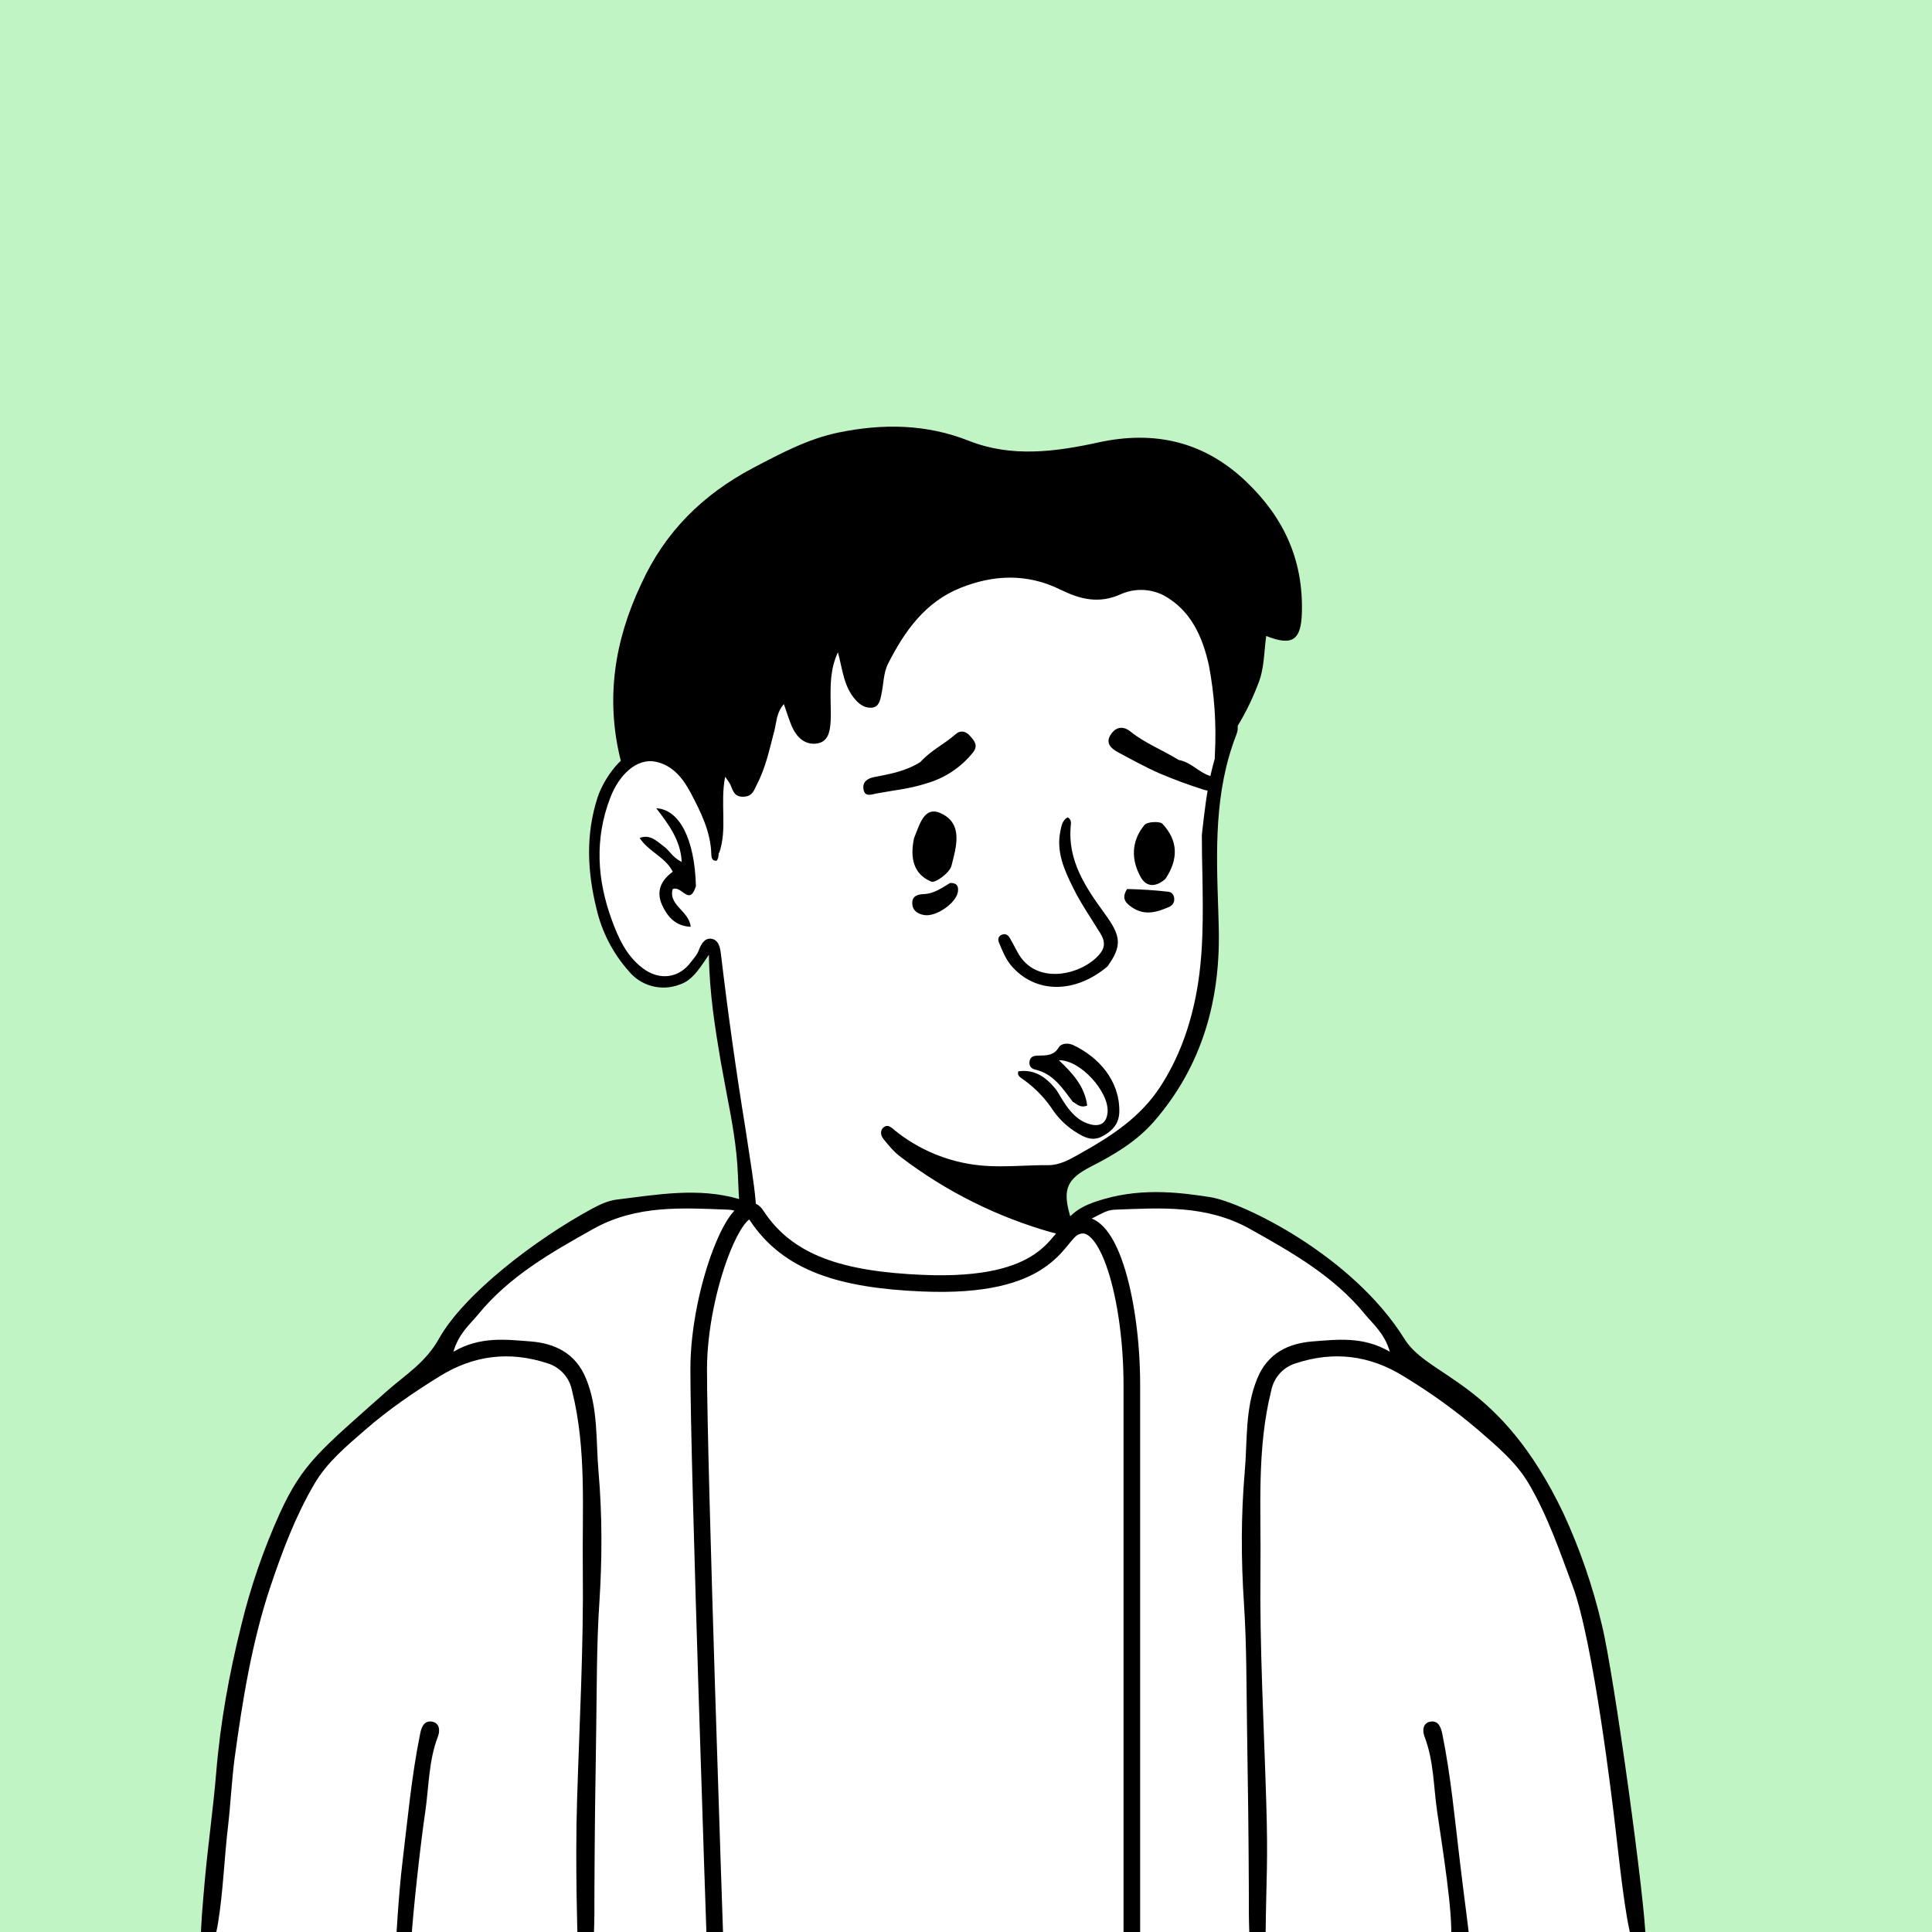
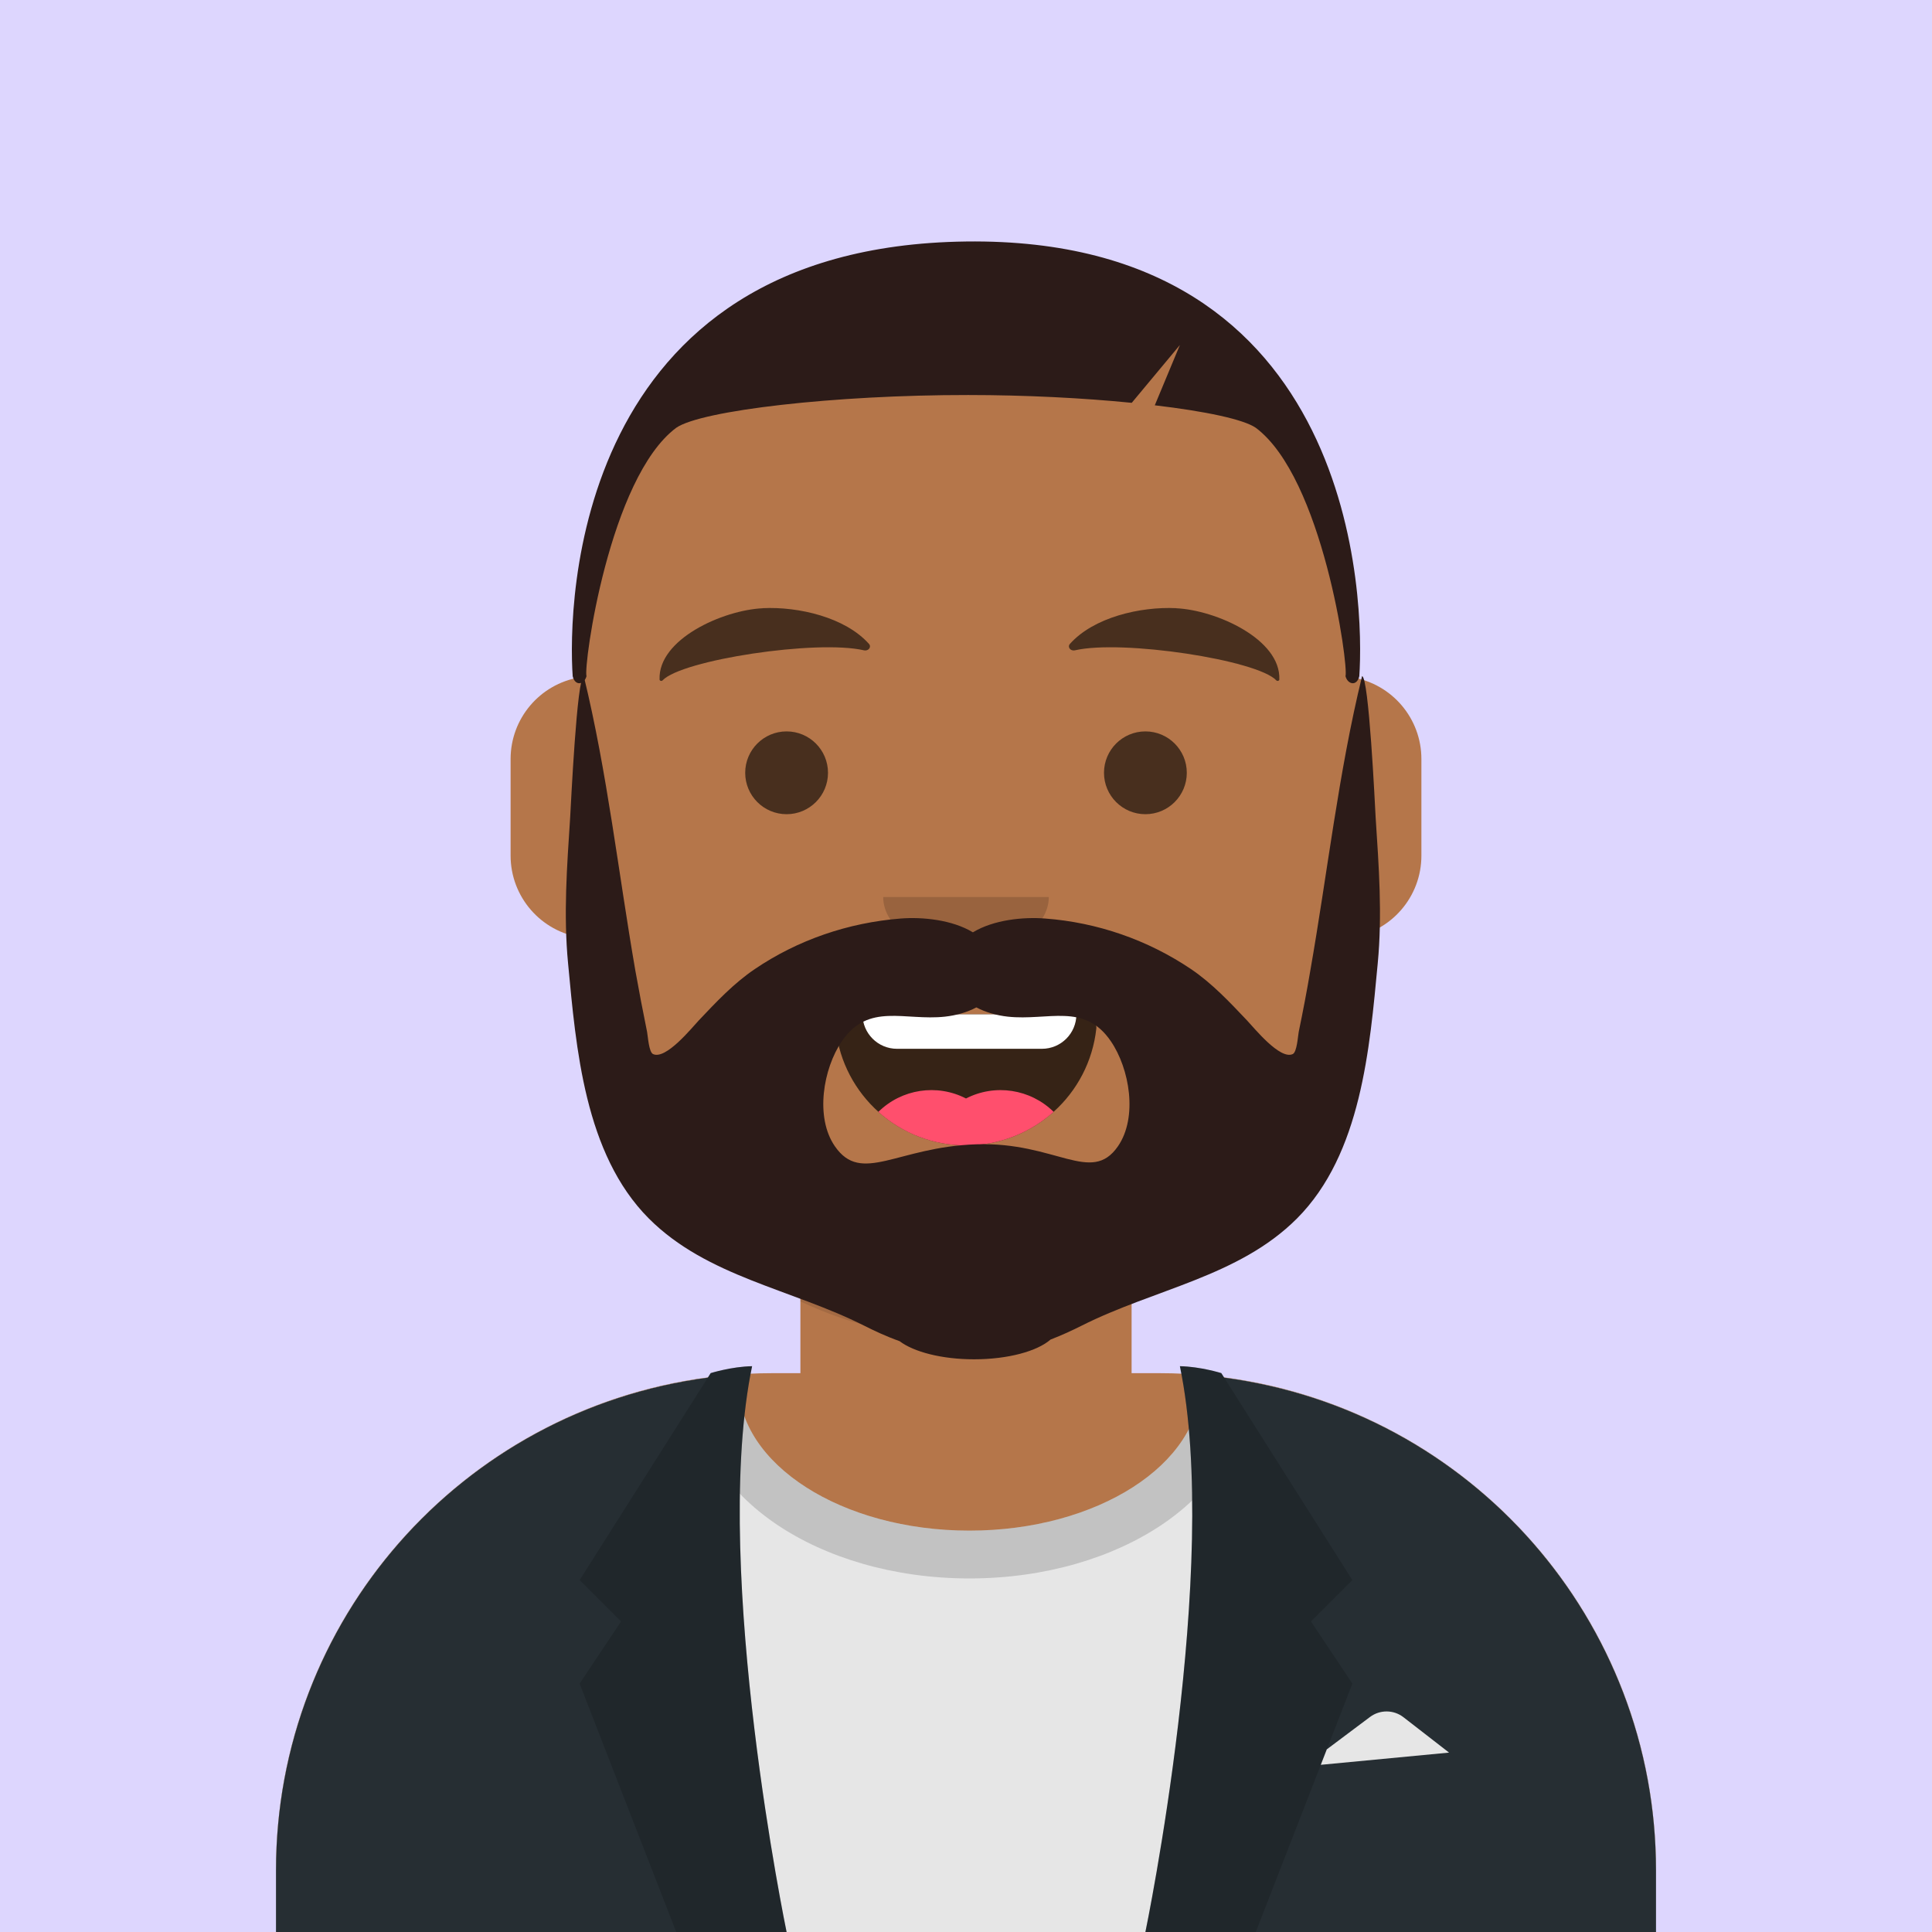
- <svg xmlns="http://www.w3.org/2000/svg" viewBox="0 0 1744 1744" fill="none" shape-rendering="auto">
+ <svg xmlns="http://www.w3.org/2000/svg" viewBox="0 0 280 280" fill="none" shape-rendering="auto">
  <mask id="viewboxMask">
-     <rect width="1744" height="1744" rx="0" ry="0" x="0" y="0" fill="#fff" />
+     <rect width="280" height="280" rx="0" ry="0" x="0" y="0" fill="#fff" />
  </mask>
  <g mask="url(#viewboxMask)">
-     <rect fill="#c1f4c5" width="1744" height="1744" x="0" y="0" />
-     <g transform="translate(531 487)">
-       <path d="M554 727.7c-99.2 297-363.8 388.6-503.7 19.8-19.3-50.7 31-69.5 66.2-91.9 24.1-15.3 36.8-28.5 35.3-42.2-7-64.4-36.9-243.8-36.9-243.8l-3-5.8s.7-1.6-2.2 1.2c-3 3-9.9 34.2-37 34.2-24.5 0-49.2-10.9-61-86.3C7.2 285.6 9.6 214 40 201c12.5-5.3 24-7.2 35.2-.8 11.3 6.4-13-22 112-126C268.4 6.4 396.7-3.5 448.5 8 500.3 19.5 552 44.8 574.9 98.5c27.8 65-25.9 114.3-14 262.5-2.2 53.6.8 171.2-146.6 210.6-28 7.5-19.3 48.4 22.7 58.4 67 21 117 72.3 117 97.9" fill="#fff" />
-       <path fill-rule="evenodd" clip-rule="evenodd" d="m554 266.2.1-1.4c4.1-36.4 8.2-71.7 27.1-103.4 6.5 4.4 5.7 10 3.7 15.2-19.9 51.2-18 104.4-16.2 157.6l.4 14c2.1 66.4-14.5 126.8-58.7 177.5-15.4 17.6-35.8 29.8-56.5 40.3-21.4 11-25.9 20.1-19.2 43.6l.8 2.6c1.4 3.9 2.8 7.9-1 11.8-4.5 4.6-9.5 3.3-14.8 1.8l-.6-.1a406.4 406.4 0 0 1-137-68.3c-6-4.4-10.8-10.3-15.5-16.1l-.3-.4c-2.5-3-3-7.8.5-10.4 3.3-2.5 5.8-.5 8.7 1.8l1 .9a145.5 145.5 0 0 0 76.3 31.7c13.4 1.4 26.6.9 40 .4 7.4-.3 14.8-.6 22.3-.5 10.2 0 18.7-4.7 26.7-9.2l2.8-1.6c27.8-15.5 54.3-32.8 72.2-60.7 16.1-25 25.9-52.2 31.6-80.9 7.2-36.1 6.6-72.7 6-109.8-.3-12-.5-24.2-.5-36.4ZM50.6 190.8c21.9-1.7 34 11.2 44.3 26.3a140.4 140.4 0 0 1 22.4 61.5c.5 3.7 1 7.6-1.2 11.3-4.5.6-4.9-3-5-5.6-.5-20.7-9.7-38.7-18.9-56.1-6.6-12.5-16.2-24.6-31.4-27.6-17.2-3.5-33 12-40.8 32.2-14.5 37.6-12 74.6 1.4 111 5.8 15.9 13.1 32.1 27.8 43.2 14.8 11.3 32.7 9.3 43.6-5.7l2-2.5c2-2.6 4-5.1 5-8 2.1-5.8 5.4-11.2 11.3-10.4 6.8 1 8 8.3 8.7 14a3661 3661 0 0 0 22 156.7l5.9 38.8c2.6 17.1 5.6 41.7 3.6 52.1a28 28 0 0 0-.3 2.2c-.4 2.8-.6 5-4.2 5.5-4.9.8-7-2-7.7-6.4-2.3-17-3-23.6-4-49.6-.9-25.2-5.6-50-10.4-74.9l-5-27c-5.2-30.8-10.3-62-10.8-97l-2 3c-7.6 11.3-13.7 20.5-24.5 24a40.5 40.5 0 0 1-46.1-12.5 127.8 127.8 0 0 1-28.8-55.8c-8.4-34-9.9-67.1.9-100.6 5.2-16.1 23.7-44.7 42.2-42Zm34.6 127.5c4.4 3.2 8.4 6 12-5.4-1.1-42.2-14.7-69.2-35.8-70.3 11.2 14.6 22 28.8 23 48.5a32.3 32.3 0 0 1-10.7-8.8c-2-2.2-4-4.4-6.5-6l-3-2.4c-4.8-3.6-9.7-7.4-17.8-4.5 3.8 5.8 9 10 14.3 14 6 4.7 12 9.3 15.6 16.5-10.6 7.7-15.2 17.7-9.7 29.9 4.8 10.5 11.9 19.2 25.9 19.8-.6-6.3-4.7-10.9-8.8-15.4-5-5.4-9.7-10.6-7.5-18.6 3.2-1.5 6.2.7 9 2.7Z" fill="#000" />
+     <rect fill="#ddd6fe" width="280" height="280" x="0" y="0" />
+     <g transform="translate(8)">
+       <path d="M132 36a56 56 0 0 0-56 56v6.17A12 12 0 0 0 66 110v14a12 12 0 0 0 10.3 11.88 56.04 56.04 0 0 0 31.7 44.73v18.4h-4a72 72 0 0 0-72 72v9h200v-9a72 72 0 0 0-72-72h-4v-18.39a56.04 56.04 0 0 0 31.7-44.73A12 12 0 0 0 198 124v-14a12 12 0 0 0-10-11.83V92a56 56 0 0 0-56-56Z" fill="#b5764a" />
+       <path d="M108 180.61v8a55.79 55.79 0 0 0 24 5.39c8.59 0 16.73-1.93 24-5.39v-8a55.79 55.79 0 0 1-24 5.39 55.79 55.79 0 0 1-24-5.39Z" fill="#000" fill-opacity=".1" />
+       <g transform="translate(0 170)">
+         <path d="M132.5 51.83c18.5 0 33.5-9.62 33.5-21.48 0-.36-.01-.7-.04-1.06A72 72 0 0 1 232 101.04V110H32v-8.95a72 72 0 0 1 67.05-71.83c-.03.37-.05.75-.05 1.13 0 11.86 15 21.48 33.5 21.48Z" fill="#E6E6E6" />
+         <path d="M132.5 58.76c21.89 0 39.63-12.05 39.63-26.91 0-.6-.02-1.2-.08-1.8-2-.33-4.03-.59-6.1-.76.04.35.05.7.05 1.06 0 11.86-15 21.48-33.5 21.48S99 42.2 99 30.35c0-.38.02-.76.05-1.13-2.06.14-4.08.36-6.08.67-.07.65-.1 1.3-.1 1.96 0 14.86 17.74 26.91 39.63 26.91Z" fill="#000" fill-opacity=".16" />
+         <path d="M100.78 29.12 101 28c-2.96.05-6 1-6 1l-.42.66A72.01 72.01 0 0 0 32 101.06V110h74s-10.7-51.56-5.24-80.8l.02-.08ZM158 110s11-53 5-82c2.96.05 6 1 6 1l.42.66a72.01 72.01 0 0 1 62.58 71.4V110h-74Z" fill="#262e33" />
+         <path d="M101 28c-6 29 5 82 5 82H90L76 74l6-9-6-6 19-30s3.04-.95 6-1ZM163 28c6 29-5 82-5 82h16l14-36-6-9 6-6-19-30s-3.04-.95-6-1Z" fill-rule="evenodd" clip-rule="evenodd" fill="#000" fill-opacity=".15" />
+         <path d="m183.42 85.77.87-2.24 6.27-4.7a4 4 0 0 1 4.85.05l6.6 5.12-18.59 1.77Z" fill="#E6E6E6" />
+       </g>
+       <g transform="translate(78 134)">
+         <path fill-rule="evenodd" clip-rule="evenodd" d="M35.12 15.13a19 19 0 0 0 37.77-.09c.08-.77-.77-2.04-1.85-2.04H37.1C36 13 35 14.18 35.12 15.13Z" fill="#000" fill-opacity=".7" />
+         <path d="M70 13H39a5 5 0 0 0 5 5h21a5 5 0 0 0 5-5Z" fill="#fff" />
+         <path d="M66.7 27.14A10.96 10.96 0 0 0 54 25.2a10.95 10.95 0 0 0-12.7 1.94A18.93 18.93 0 0 0 54 32c4.88 0 9.33-1.84 12.7-4.86Z" fill="#FF4F6D" />
+       </g>
+       <g transform="translate(104 122)">
+         <path fill-rule="evenodd" clip-rule="evenodd" d="M16 8c0 4.42 5.37 8 12 8s12-3.58 12-8" fill="#000" fill-opacity=".16" />
+       </g>
+       <g transform="translate(76 90)">
+         <path d="M36 22a6 6 0 1 1-12 0 6 6 0 0 1 12 0ZM88 22a6 6 0 1 1-12 0 6 6 0 0 1 12 0Z" fill="#000" fill-opacity=".6" />
+       </g>
+       <g transform="translate(76 82)">
+         <path d="M26.55 6.15c-5.8.27-15.2 4.49-14.96 10.34.01.18.3.27.43.12 2.76-2.96 22.32-5.95 29.2-4.36.64.14 1.12-.48.72-.93-3.43-3.85-10.2-5.43-15.4-5.18ZM86.45 6.15c5.8.27 15.2 4.49 14.96 10.34-.01.18-.3.27-.43.12-2.76-2.96-22.32-5.95-29.2-4.36-.64.14-1.12-.48-.72-.93 3.43-3.85 10.2-5.43 15.4-5.18Z" fill-rule="evenodd" clip-rule="evenodd" fill="#000" fill-opacity=".6" />
+       </g>
+       <g transform="translate(-1)">
+         <path d="M78 98c-.33 1.22-1.65 1.49-2 0-.72-10.3 0-62.27 57-63 57-.73 57.72 52.7 57 63-.35 1.49-1.67 1.22-2 0 .46-1.55-3.3-28.75-13-36-1.76-1.22-7.25-2.39-14.64-3.26L164 50l-6.98 8.38c-7.03-.7-15.36-1.13-23.7-1.13C114 57.23 94.61 59.48 91 62c-9.7 7.25-13.46 34.45-13 36Z" fill="#2c1b18" />
+       </g>
+       <g transform="translate(49 72)">
+         <path fill-rule="evenodd" clip-rule="evenodd" d="M84.5 93.84c-11.5.38-16.64 5.88-20.5.29-2.91-4.2-1.7-11.26 1.01-15.23 3.86-5.65 9.1-2.92 14.95-3.56 1.6-.18 3.2-.62 4.54-1.34 1.36.72 2.95 1.16 4.55 1.34 5.85.64 11.09-2.09 14.94 3.56 2.72 3.97 3.93 11.03 1.03 15.23-3.87 5.6-9-.67-20.52-.29ZM140.4 26c-3.43 14.07-5 28.43-7.5 42.67-.5 2.97-1.07 5.93-1.68 8.88-.12.62-.25 2.92-.86 3.21-1.85.89-5.62-3.81-6.63-4.87-2.53-2.67-5.05-5.36-8.13-7.45a43.7 43.7 0 0 0-21.13-7.32c-3.18-.25-7.47.18-10.47 2-3-1.82-7.3-2.25-10.47-2-7.6.6-14.9 3.1-21.13 7.32-3.09 2.09-5.6 4.78-8.13 7.45-1 1.06-4.78 5.76-6.63 4.87-.61-.29-.74-2.6-.86-3.21-.6-2.95-1.17-5.91-1.7-8.88-2.47-14.24-4.05-28.6-7.47-42.67-1 0-1.87 18.75-1.98 20.5-.46 7.09-.98 14.03-.3 21.13 1.16 12.24 2.37 27.6 11.7 36.96 8.44 8.45 20.68 10.22 31.24 15.55 1.36.69 3.16 1.54 5.1 2.23 2.06 1.56 6.12 2.63 10.8 2.63 4.91 0 9.15-1.17 11.08-2.86 1.7-.65 3.27-1.39 4.48-2 10.56-5.33 22.8-7.1 31.24-15.55 9.33-9.36 10.54-24.72 11.7-36.96.68-7.1.16-14.04-.3-21.14-.1-1.74-.98-20.5-1.98-20.5Z" fill="#2c1b18" />
+       </g>
+       <g transform="translate(62 42)" />
    </g>
-     <g transform="translate(178 1057)">
-       <path d="M1301.3 694.3S1276 480.8 1263 423.6c-25.7-111.8-73.3-201.4-135.3-220.5-29.6-9.2-39.4-34-47-53.2-3-7.8-5.8-14.7-9.3-19.2C1040 90.7 975 50.5 941 37.3 914.5 27 838.5 20.6 813 30.7c-11.5 4.5-16.2 11-17.6 18.5-1.5.5-3 1.1-4.4 2-3.3 1.8-6 5-9.5 9C768 75.7 745 102.1 653.7 98c-72.5-3.2-120.5-13.8-149-58.3-2.3-3.6-5-4.8-8-4.2a223.7 223.7 0 0 0-163 19C316.2 64 219.4 158.4 218.4 163.7c-2 10.6-25.6 28-55.2 47.6C100.9 252.4 73.6 333 49.3 404.4l-6.6 19.2C31.8 455.2 6.1 692 6.1 692l176 2.3h1119.2Z" fill="#fff" />
-       <mask id="bodyVariant07-a" style="mask-type:luminance" maskUnits="userSpaceOnUse" x="453" y="259" width="392" height="433">
-         <path d="m467 692-14-432.5h392V692H467Z" fill="#fff" />
-       </mask>
-       <g mask="url(#bodyVariant07-a)">
-         <g transform="translate(396 278)" style="mix-blend-mode:difference">
-           <g fill="#fff">
-             <path d="m302.9 264.7-.5.1h.5Z" />
-             <path d="M410.3 250c-3-10-7.3-19.7-13-28.5a217.4 217.4 0 0 0-24.8-32.8 410 410 0 0 0-64.7-54.4 371.2 371.2 0 0 0-53.1-30A199.3 199.3 0 0 0 188 83.5c-12-.9-24.3-.1-36.2 2.3 11 1 22 2.8 32.7 5.4 14.8 4 33.2 11.6 49.3 18.1 20.5 9 40.7 18.8 59.8 30.5 29.6 19 53.5 38 76.8 62.8 12.4 14.3 20.5 25 28.4 40.5 3.7 8 6.4 16.6 8 25.3.8 6.1.7 5 .8 8.6v1.4l-.4 2.8v.1a44.4 44.4 0 0 1-19.2 27.3c-26.3 17-53 25.7-84.3 24.3-20.5-.8-41.7-6-58.8-10.7a385.2 385.2 0 0 1-61.8-22.6c-17-8-33.5-17.2-48.2-29-16.7-13.3-31.1-24.6-45-42.6-9.2-11.8-14.4-19.2-19.9-33l-.8-2.5c-1.6-5.4-1-2.5-1.7-8.3.2-3.5-.8-8 2.4-13.3a63 63 0 0 1 33.3-24c7.4-2.3 21.7-4.6 32.5-4.7 8-.1 16 1.2 23.9 2.4 15.7 2.8 28.7 6.9 44.7 13.5 14.7 6 29 12.8 42.9 20.4 29.1 16.6 63 42.2 70.4 67.4l.4 1.6v.2c.3 1.2.5 2.5.6 3.7v.3a114.5 114.5 0 0 0-.2 1.7l-.3 1.3c-1.5 4-7 7.6-15.3 10.1h-.3l-.3.2h.1a86 86 0 0 1-16.3 1.6c-9.5.1-18.9-1.6-28-3.8a126.6 126.6 0 0 1-38.1-15.5 189 189 0 0 1-26.9-18.4c-5.9-5-11.6-10.3-16.3-16.6-2-3-2.9-4.1-3.9-7.7a39.8 39.8 0 0 1 .2-.8l.2-.3v-.2l1.2-1.3.3-.4.3-.2c2.8-1.9 5.9-3.3 9-4.3 4-1.1 8.2-1.7 12.3-1.7a100.8 100.8 0 0 1 45.5 11.7 103 103 0 0 0-11.2-8.6c-12.8-8.2-29.1-15.6-44.6-14.2-12.4 1.7-19.9 6.7-20.1 20-.2 12.2 8.1 22.3 16.5 30.3 6.3 6 13 11.6 20.3 16.6a213.5 213.5 0 0 0 34 19c7.7 3 15.6 5.5 23.7 7.2 9.6 2.2 19.5 3.6 29.3 3 6.7-.3 13.5-1.1 19.7-3.8 25-9.7 16.6-42 3.8-58.7a158.2 158.2 0 0 0-36.9-35.3 284 284 0 0 0-51.1-29.7c-14-6.3-28-12.5-42.8-16.8a209.3 209.3 0 0 0-39.5-7.7c-7.8-.4-15.6 0-23.2 1.1A76.8 76.8 0 0 0 77.2 147a49.5 49.5 0 0 0-13 15.9 49.1 49.1 0 0 0-3.4 24c1.6 18.5 11.9 35 22.9 49.6a187.5 187.5 0 0 0 30.9 32.4c11.3 9.5 22.6 19.1 35 27 25.6 16 53.7 27.7 82.4 36.6 28.4 8.3 57.8 16 87.6 14.2a144 144 0 0 0 75.9-29 55.6 55.6 0 0 0 19-35.6 90 90 0 0 0-4.2-32Z" />
-             <path fill-rule="evenodd" clip-rule="evenodd" d="M528.4 299.2c2 3 4 6.1 4.8 9.6 1 4.7 1.3 11-3 14.2-2.5 1.4-5.6 1.7-8.5 2l-1.4.1c-5.3.4-10.6.5-15.9.4h-.4c-2.8 5.2-5.5 10.5-8 16 1.3-5.1 3-10.6 5-16.2a213 213 0 0 1-8-.5 142.3 142.3 0 0 0 3.3 8.2l-.5-.7-.6-1c-1.4-2.1-2.8-4.3-4-6.6a126.6 126.6 0 0 1-26-5c-5-1.5-10.6-3.3-12.2-8.7-1.3-5-.3-11 4.2-14a142 142 0 0 1 18.1-12.4c-.7-3-1.4-6.3-1.8-9.5-.7-7.3-1.7-22.4 9-22.2 4.4 1 7.9 4 11.2 6.8l1.6 1.3a150.9 150.9 0 0 1 8.8 8.5c3.8-1.7 7.7-3 11.6-4.2 3.1-.8 6.4-1.4 9.5-.4 3.8 2 4 7 3.5 10.8-.5 2.8-1.4 5.4-2.7 7.9l-3.5 7.1c2 2.6 3.8 5.3 5.6 8l.3.5Zm-8.8-20.8c-1.7.3-3.4.7-5 1.3l-.4.1-.5.2 3.6 4.2 2.4-5.8Zm-37.2-11.6 4 2c2.5 1.8 4.9 3.7 7 5.8a349 349 0 0 0-12.5 6.8 58.4 58.4 0 0 1-1-14.2l.8-.4h1.7Zm-3.3 30.2c-4.7 2.7-9.4 5.6-13.8 8.7 6 2 12.4 3.4 18.8 4.2a244.4 244.4 0 0 1-5-13Zm9 13.4-4.3-16v-.1l2.8-1.6c5.4-3 11-6 16.6-8.5a222 222 0 0 1 9.6 10.8l-6.6 16.5c-6 0-12.2-.4-18-1Zm29.3-9.7-5.8 10.8c4.3 0 8.6-.3 12.9-.8l-.9-1.4c-2-2.9-4-5.8-6.2-8.6Z" />
-             <path d="M262.6 221.8c2 6.7 3.6 10.8-3.4 12.4-5.4 1.1-11 .5-16.4.4-.8 0-1.1 0-.2.3a45 45 0 0 0 9.6 3.6c12.6 3.2 17.6-6.8 10.4-16.7ZM412.8 353.9c-4.7 2.5-9.9 4.1-15 5.8a237 237 0 0 1-21.2 5.6 261 261 0 0 1-58.3 5c-22.6-1-45-4.8-66.8-11-18-5-45.7-11.8-72.3-22.3l-5.7-2.3a851 851 0 0 0 56.3 29.5 196.2 196.2 0 0 0 55.3 16.5c18.7 3.2 37.7 4.2 56.7 3 10.3-.6 20.8-1.6 30.9-4.3a134 134 0 0 0 39-17.4c8.7-6.3 15-15 21.4-23.6-6.6 5.7-12.6 11.2-20.3 15.5ZM391.5 147.3l-4.2-2.4 7.3 7a340.7 340.7 0 0 1 50.5 71.3c-8.6-31-23-61.4-53.6-76ZM18.6 152c5.3-8.4 19-25 29-31.4A100 100 0 0 1 75.5 106a95.2 95.2 0 0 1 21.2-2.5 69.2 69.2 0 0 0-23.6-2.9A78.2 78.2 0 0 0 44 111c-13.7 8-24 20.7-32 34.1a89.6 89.6 0 0 0-11 45c.8 19.6 8 38.5 18.3 55a300 300 0 0 0 38 44.2l15.1 14.5A518 518 0 0 1 27.1 242c-14.5-23.5-21.2-43.7-18.5-62.6a64 64 0 0 1 10-27.5Z" />
-             <path fill-rule="evenodd" clip-rule="evenodd" d="M134.7 341.1c-1.8-3-3.7-6-5.8-8.9l-.6-.7-.5-.6 1.4-2.6c1.3-2.1 2.5-4.3 3.3-6.7.8-3.5.8-8.2-2.3-10.6a7 7 0 0 0-4.4 0 43.7 43.7 0 0 0-11.4 4.2A264.7 264.7 0 0 0 91.6 294c-1-.9-2.1-1.8-3.4-2.4-3.5-1.4-5 3.2-5.3 5.8a64.1 64.1 0 0 0 2.5 20.5c1 4.3 2.3 8.6 3.7 12.8l-4 2.8-.7.5-9.8 7c-3 2.3-6.4 4.9-7 8.9-.7 3.5-.5 8.3 2.9 10.4 3.6 1.2 7.5 1.5 11.4 1.8l2.4.2c5.3.4 10.6.4 16 .1 2.3 6.7 4.7 13.4 7.3 20 .2.9.7 1.7 1.3 2.4-.7-1.2-1-2.6-1.2-4l-.4-1.9-1.5-6.5-2.2-10.2c2 0 4.1-.2 6.2-.4-1.2 4.6-2.1 9.4-2.7 14.1 1.4-4.9 3.1-9.7 5.1-14.3a464.7 464.7 0 0 0 10.6-1.2l7.8-1c1.2-.2 2.4-.6 3.6-1a7 7 0 0 0 2.4-3c2-4.7.8-10-2-14.2Zm-44-32.9c4.8 4 9.3 8 13.6 12.4l-9.4 6c-1.7-6.7-3.2-13-4.2-18.4Zm2.5 34.4-8.4 5.7c3.5.2 7 .3 10.5.2l-2.1-6Zm7.3 5.8-2.3-9.2 4.7-3c3.1-2 6.8-4.2 10.5-6.2 1.6 1.8 3.4 3.7 5 5.7a230.1 230.1 0 0 0-4.3 11.6c-4.5.5-9 .9-13.6 1Zm19.8-3.5-1 1.9 7.2-1c-1-1.5-2.5-3.3-4-5.2l-.5 1-1.7 3.3ZM380.5 75.7c-1.2-2-3-3.5-5.2-4.4l-8-3.8c.3-14 .3-27.9-.3-41.8-.3-2-1.1-5.4-3.7-4.6a17.3 17.3 0 0 0-3.6 5 341 341 0 0 1-19.6 29.4 646.9 646.9 0 0 0-43.3-16.7c-1.8-.6-3.6-1.2-5.3-.4-4.3 3.3-3.8 10.2-1.7 14.6a64 64 0 0 0 9.8 12.5l.2.2c5.4 5.8 11.2 11.1 17 16.4l1.6 1.4 1 1a5872 5872 0 0 1-15 9.4 27 27 0 0 0-5.7 4 6 6 0 0 0 0 6.6 3 3 0 0 0 2.6.8c1.5 0 3-.3 4.6-.5 5.1-.9 10.2-2 15.3-3.1l5-1.2 9-2a3942 3942 0 0 0 12.6 11.1c4.2 3.7 10.2 9 14.2 5.6 3.4-3.3 3.8-8.2 4.1-12.7l.2-2.3.5-8.6 6.2-1.2c.5 0 1-.2 1.4-.3 1.4-.3 2.8-.6 4-1.3 4-2.9 4-9 2-13Zm-20-12.7v1.4l-9.3-4.1 5.6-6a57 57 0 0 0-8.4 4.8 242.4 242.4 0 0 1-4-1.7l-1.4-.6c6.5-6.2 12.5-12.8 18-19.8-.3 7.4-.4 16.6-.5 26Zm-55-7A1166.6 1166.6 0 0 0 337 85a225.8 225.8 0 0 1 23.2-6v-.5c-5.7-2.6-11.5-5-17.3-7.5l-3.5-1.5a55 55 0 0 1-5.6 3 94 94 0 0 1 3.5-3.9l-5-2.1a54 54 0 0 0-.7.6l.4-.5.1-.2c-8.8-3.6-17.6-7.2-26.6-10.5Zm5 38.4c3.3-3 6.5-6.2 9.6-9.4l4.5 4.1a556 556 0 0 0-14 5.3Zm38.5 1 1.8 1.7 1 .9c1.5 1.2 3.7 3.2 6.7 4.4h.5c.3-2.6.6-5.7.7-9.3L349 95.4Z" />
-           </g>
-         </g>
-       </g>
-       <path d="M467.4 694.3S452.7 266.8 452.7 179c0-72.8 36.6-163 52-139.2 28.5 43.8 77.2 58.4 149.7 61.5 115 5 120.9-41.3 136.6-50 31.4-17.6 52.7 66 52.7 141.4V694" stroke="#000" stroke-width="15" />
-       <path d="M1295 694c-6.2-21.3-11.5-73.3-14.9-102-2.4-20.7-19.6-166.5-38.5-217.4-11.6-31.1-22.4-63-39.5-92.1-11.7-20-29.3-34.3-46-48.9a513 513 0 0 0-67-48.2c-30.9-19.2-63.4-23-97.6-11.7a32 32 0 0 0-21.9 24.3c-13.4 53.3-9.1 107.6-9.8 161.6-.8 69.8 3.1 139.5 5.2 209.2 1.8 57.2 0 66.7-.6 125.2h-14.5c-.9-32.2-.4-15.3-.6-47.5-.2-47.6-.8-95.1-1.6-142.7-.6-37.8-.3-75.7-2.8-113.5-2.6-39.6-2.7-79.1.7-118.6 2.5-28.2.1-57 11.3-84.3 9.4-23 28.3-31.8 49.9-33.5 22.4-1.7 45.7-4.8 69.8 9.3-4.8-16.6-15-24.7-22.6-34-28-34.2-65.5-55.5-103.6-76.8-39.3-22-80.7-19-122.6-17.4-6.5.3-12 3.8-17.8 6.7-7.5 4-15.3 7.3-26.6 4.8 9.5-13 22.1-17.3 35.1-21.1 37.1-10.8 73-5.2 95.7-1.8C943 28 1042.7 76 1089.7 151.5c22.3 35.9 85.8 36.4 143.6 157.6a528 528 0 0 1 34.7 100.7c10.9 44 39.5 252.6 39.5 284.2H1295ZM15.3 694c2-6.9 2.7-9.9 3.6-15.7 4.6-28.4 5.5-57.6 8.9-86.3 2.4-20.7 3.3-41.4 6-62 7.2-52.7 15.6-105 32.5-155.4 10.7-31.7 22.4-63 39.5-92.1 11.7-20 29.3-34.3 46-48.9 20.7-18 43.5-33.7 67-48.2 30.9-19.2 63.4-23 97.6-11.7a32 32 0 0 1 21.9 24.3c13.4 53.3 9.1 107.6 9.8 161.6.8 69.8-3.1 139.5-5.2 209.2-1.8 57.2.5 125 .5 125l14.6.2c.9-32.2.4-15.3.6-47.5.2-47.6.8-95.1 1.6-142.7.6-37.8.3-75.7 2.8-113.5 2.6-39.6 2.7-79.1-.7-118.6-2.5-28.2-.1-57-11.3-84.3-9.4-23-28.3-31.8-50-33.5-22.3-1.7-45.6-4.8-69.7 9.3 4.8-16.6 15-24.7 22.6-34 28-34.2 65.5-55.5 103.5-76.8 39.4-22 80.8-19 122.7-17.4 6.5.3 12 3.8 17.8 6.7 7.5 4 2.3 11.5 6.4.7 5.8-15-2-13.2-15-17-37-10.8-74-4-111 .5-7.4 1-14.8 4.4-21.5 8-51.4 27.8-116 77.2-138.6 117.6-12 21.6-30.7 32.8-47.5 47.7C111 252.3 95.3 263.8 74.6 309a573.6 573.6 0 0 0-34.7 100.7c-11 44-19.1 88.6-22.8 134.2-2.7 32.4-7.4 64.8-10.3 97.4-2 22.8-3.5 39.7-3.5 52.6h12Z" fill="#000" />
-       <path d="M1131.8 694c2-23.7-8-84.7-12.5-115.7-3.3-22.6-3-46-11.4-67.7-2.1-5.4-1.5-12.4 5.3-13.5 6.4-1 9.2 3.5 10.7 10.8 7.8 38.3 11.3 77.2 16 116 3.5 30 7.8 60 8.5 70l-16.6.1ZM193.3 694c1.4-23.6 8-84.7 12.6-115.7 3.3-22.6 3-46 11.4-67.7 2.1-5.4 1.5-12.4-5.3-13.5-6.4-1-9.3 3.5-10.7 10.8-7.8 38.3-11.3 77.2-16 116-3.6 30-5.7 70.1-5.7 70.1h13.7Z" fill="#000" />
-     </g>
-     <g transform="translate(266 207)">
-       <path d="M312.8 320.2c21.6-47.5 56-81 101-104.8 24.8-13 49.8-26.4 77.3-32 39.6-8.1 79-7.8 117.7 7.6 38.2 15 77.3 10 116.6 1.4 50.3-11 95.4-1.3 134 35.8 34 32.7 51.1 70.8 49.8 117.8-.7 24.8-8.4 30.5-32.2 21.1-2.1 14.7-1.6 29.6-7.4 43.5a224 224 0 0 1-22.4 44c-6.2 8.7-5.2 20.1-9.9 29.4-8-.8-6.7-6.4-6.6-10.7a333 333 0 0 0-5.5-80c-5.8-25.8-16.3-49.6-41-63a45 45 0 0 0-38.5-.9c-20 9-36.9 4.5-54.8-4.3-29.6-14.5-59.8-13.5-89.9-1.4-32 12.8-50.5 39.2-65.3 68.3-4.3 8.4-4.1 19-6.2 28.5-1.1 5-2.2 10.7-8.5 11.3-5.7.5-10.4-2.3-14.4-6.7-11-12-12-27.7-16.2-43.3-7 15-6.8 29.8-6.6 44.5 0 6 .4 12 0 18-.6 9.2-2.1 19-13.6 20-10.3.8-17.1-6.2-21.2-15.1-2.7-6.2-4.6-12.7-7.4-20.6-6.7 7.6-6.5 15.8-8.4 23.2-4.4 16.7-7.8 33.8-16 49.4-2.6 5.3-4 10.7-12 11-8.3.3-9.5-5.3-11.8-10.7-.8-1.9-2.2-3.5-4.8-7.3-4.8 24 2.2 47-5.4 68.8-5.8-2-5.3-5.9-5.5-9-.7-19.8-8.4-37.6-18.4-53.6-9.9-16-22.5-30.5-45.6-27.6-7.2.9-11.7 6.8-19.3 7-13.9-55.3-6-108 18.4-159.6Z" fill="#000" />
-     </g>
-     <g transform="translate(791 871)">
-       <path d="M177.4 123.6c-9.2-12.1-17.5-25.4-34-29.1-3.8-.9-5.8-3.7-5-7.6.7-4.3 4.2-5 7.7-5 7.2-.2 14 .3 18.7-7.5 2.4-3.9 8.7-4 13-2 22.9 10.8 42 32 41.6 60-.2 11-6.1 17.2-14.7 22-7.9 4.5-14.7 2.6-22.5-2.2a71.7 71.7 0 0 1-24.3-23.4 105 105 0 0 0-27.1-26.7c-1.7-1.3-3.5-2.6-2.6-6 15-2.2 25.4 5.6 34 16.3 3.8 4.8 11.8 23.8 26.6 30 11.1 4.7 19.1 2.2 20-9.5 1.4-18.4-24.7-47.3-43.9-46.8 12.7 12 23.4 24 25.5 40.9-6.5 2.5-9.4-1.6-13-3.4Z" fill="#000" />
-     </g>
-     <g transform="translate(653 805)" />
-     <g transform="translate(901 668)">
-       <path d="M98.7 204.4c-29.8 25.1-65.6 24.4-87-.9-5-6-7.7-13-10.7-20-1.2-2.7-1.5-6.1 2.2-7.7 3.2-1.3 5.8 0 7.4 3 2.3 4 4.5 8.2 6.7 12.3 17 32.6 61.6 20 75.6.5 4-5.6 3-11.2-.4-16.7-8.4-13.8-17.7-27-24.8-41.5-7.9-15.9-15.4-32.4-11.5-51.2 1-4.9 1.8-9.9 6.6-12.4 3.5 2.1 3 5 2.8 7.3-3.2 31.8 13.6 56.2 30.8 79.9 14.5 19.9 15.8 28.6 2.3 47.4Z" fill="#000" />
-     </g>
-     <g transform="translate(610 680)">
-       <path d="M407.4 122.5c13 .3 25.4 1.1 37.6 2.5 3 .4 5 3.3 5 6.7 0 3.3-1.7 5.6-4.7 7-11.2 4.8-22 8.2-33.7.2-6.5-4.5-9-8.7-4.2-16.4ZM247.6 117c7 0 7.8 3.8 7 8.5-2 10.2-20 22.4-30.4 20.5-5.9-1-10.5-4-10.7-10.5-.2-6.7 4.8-8.2 10.3-8.4 9-.3 15.8-5.2 23.8-10ZM215.1 76.6c5-12 9-29.4 24.1-22.5 20.7 9.4 13.9 30.7 9.7 47.4-1.6 6.3-14.5 15.9-18.3 14.3-16.3-6.8-19.2-21.7-15.5-39.2ZM442 113.4c-8.6 7.5-17 7.6-22.2-1.5-9-16-8.6-32.8 3.3-47.2 2.5-3 13.8-3.6 16.3-1 14 15 14.6 31.8 2.6 49.7Z" fill="#000" />
-     </g>
-     <g transform="translate(610 680)" />
-     <g transform="translate(774 657)">
-       <path d="M56.8 30.9c9.5-10.6 21.8-16.2 31.6-25C93 1.8 98 3 101.8 7.5c3.8 4.3 7.3 8.3 2.7 14.5a83 83 0 0 1-42.7 28.3C47.4 55 32 56.5 17 59.3c-4.5.9-10.2 3.3-11.5-3.6-1.2-6.6 3.2-10 9.5-11.2 14.2-2.8 28.4-5.2 41.8-13.6ZM289.9 29c11.3 2 18 11 27.8 14.2 3.8 1.2 8.4 4.7 6.6 9.5-2.1 5.8-8 4.3-12.2 3a450.2 450.2 0 0 1-39.2-14.5c-12.8-5.6-25.1-12.4-37.4-19-6-3.2-11.6-7.8-7.4-15.2 4.2-7.3 11-9.5 18.3-3.7C259.4 13.8 275 19.8 290 29Z" fill="#000" />
-     </g>
-     <g transform="translate(0 559)" />
  </g>
</svg>
